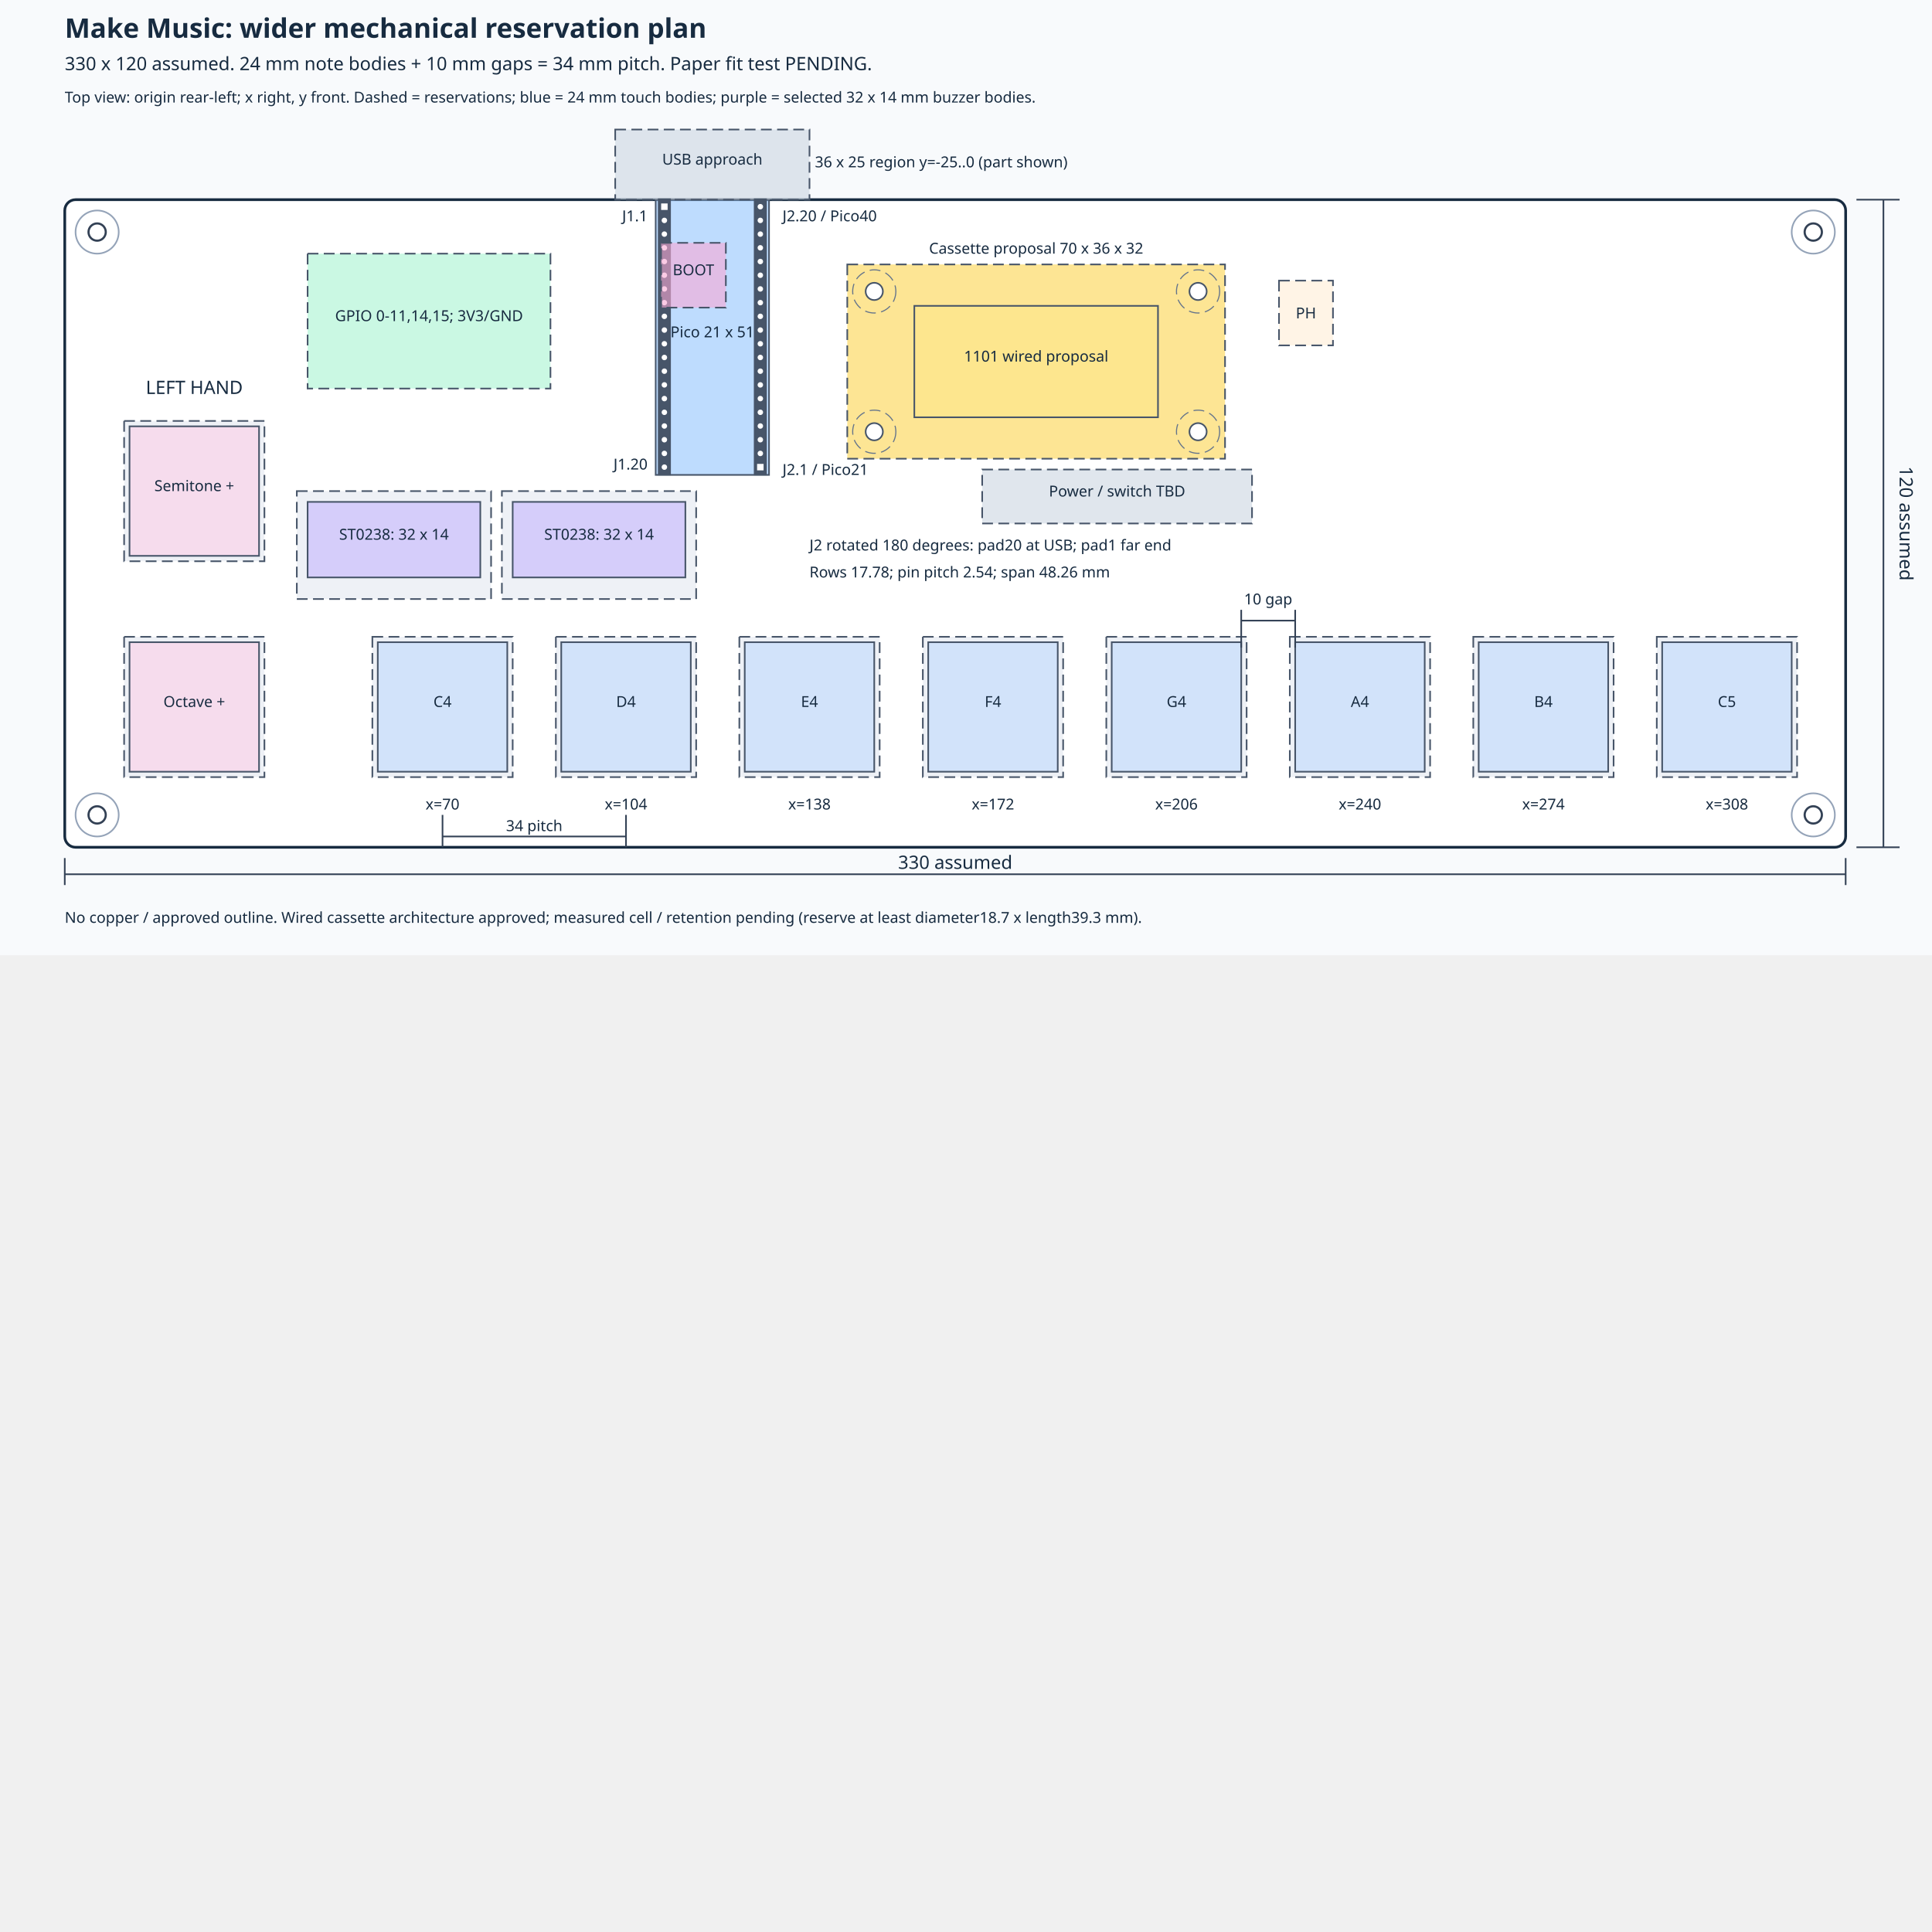
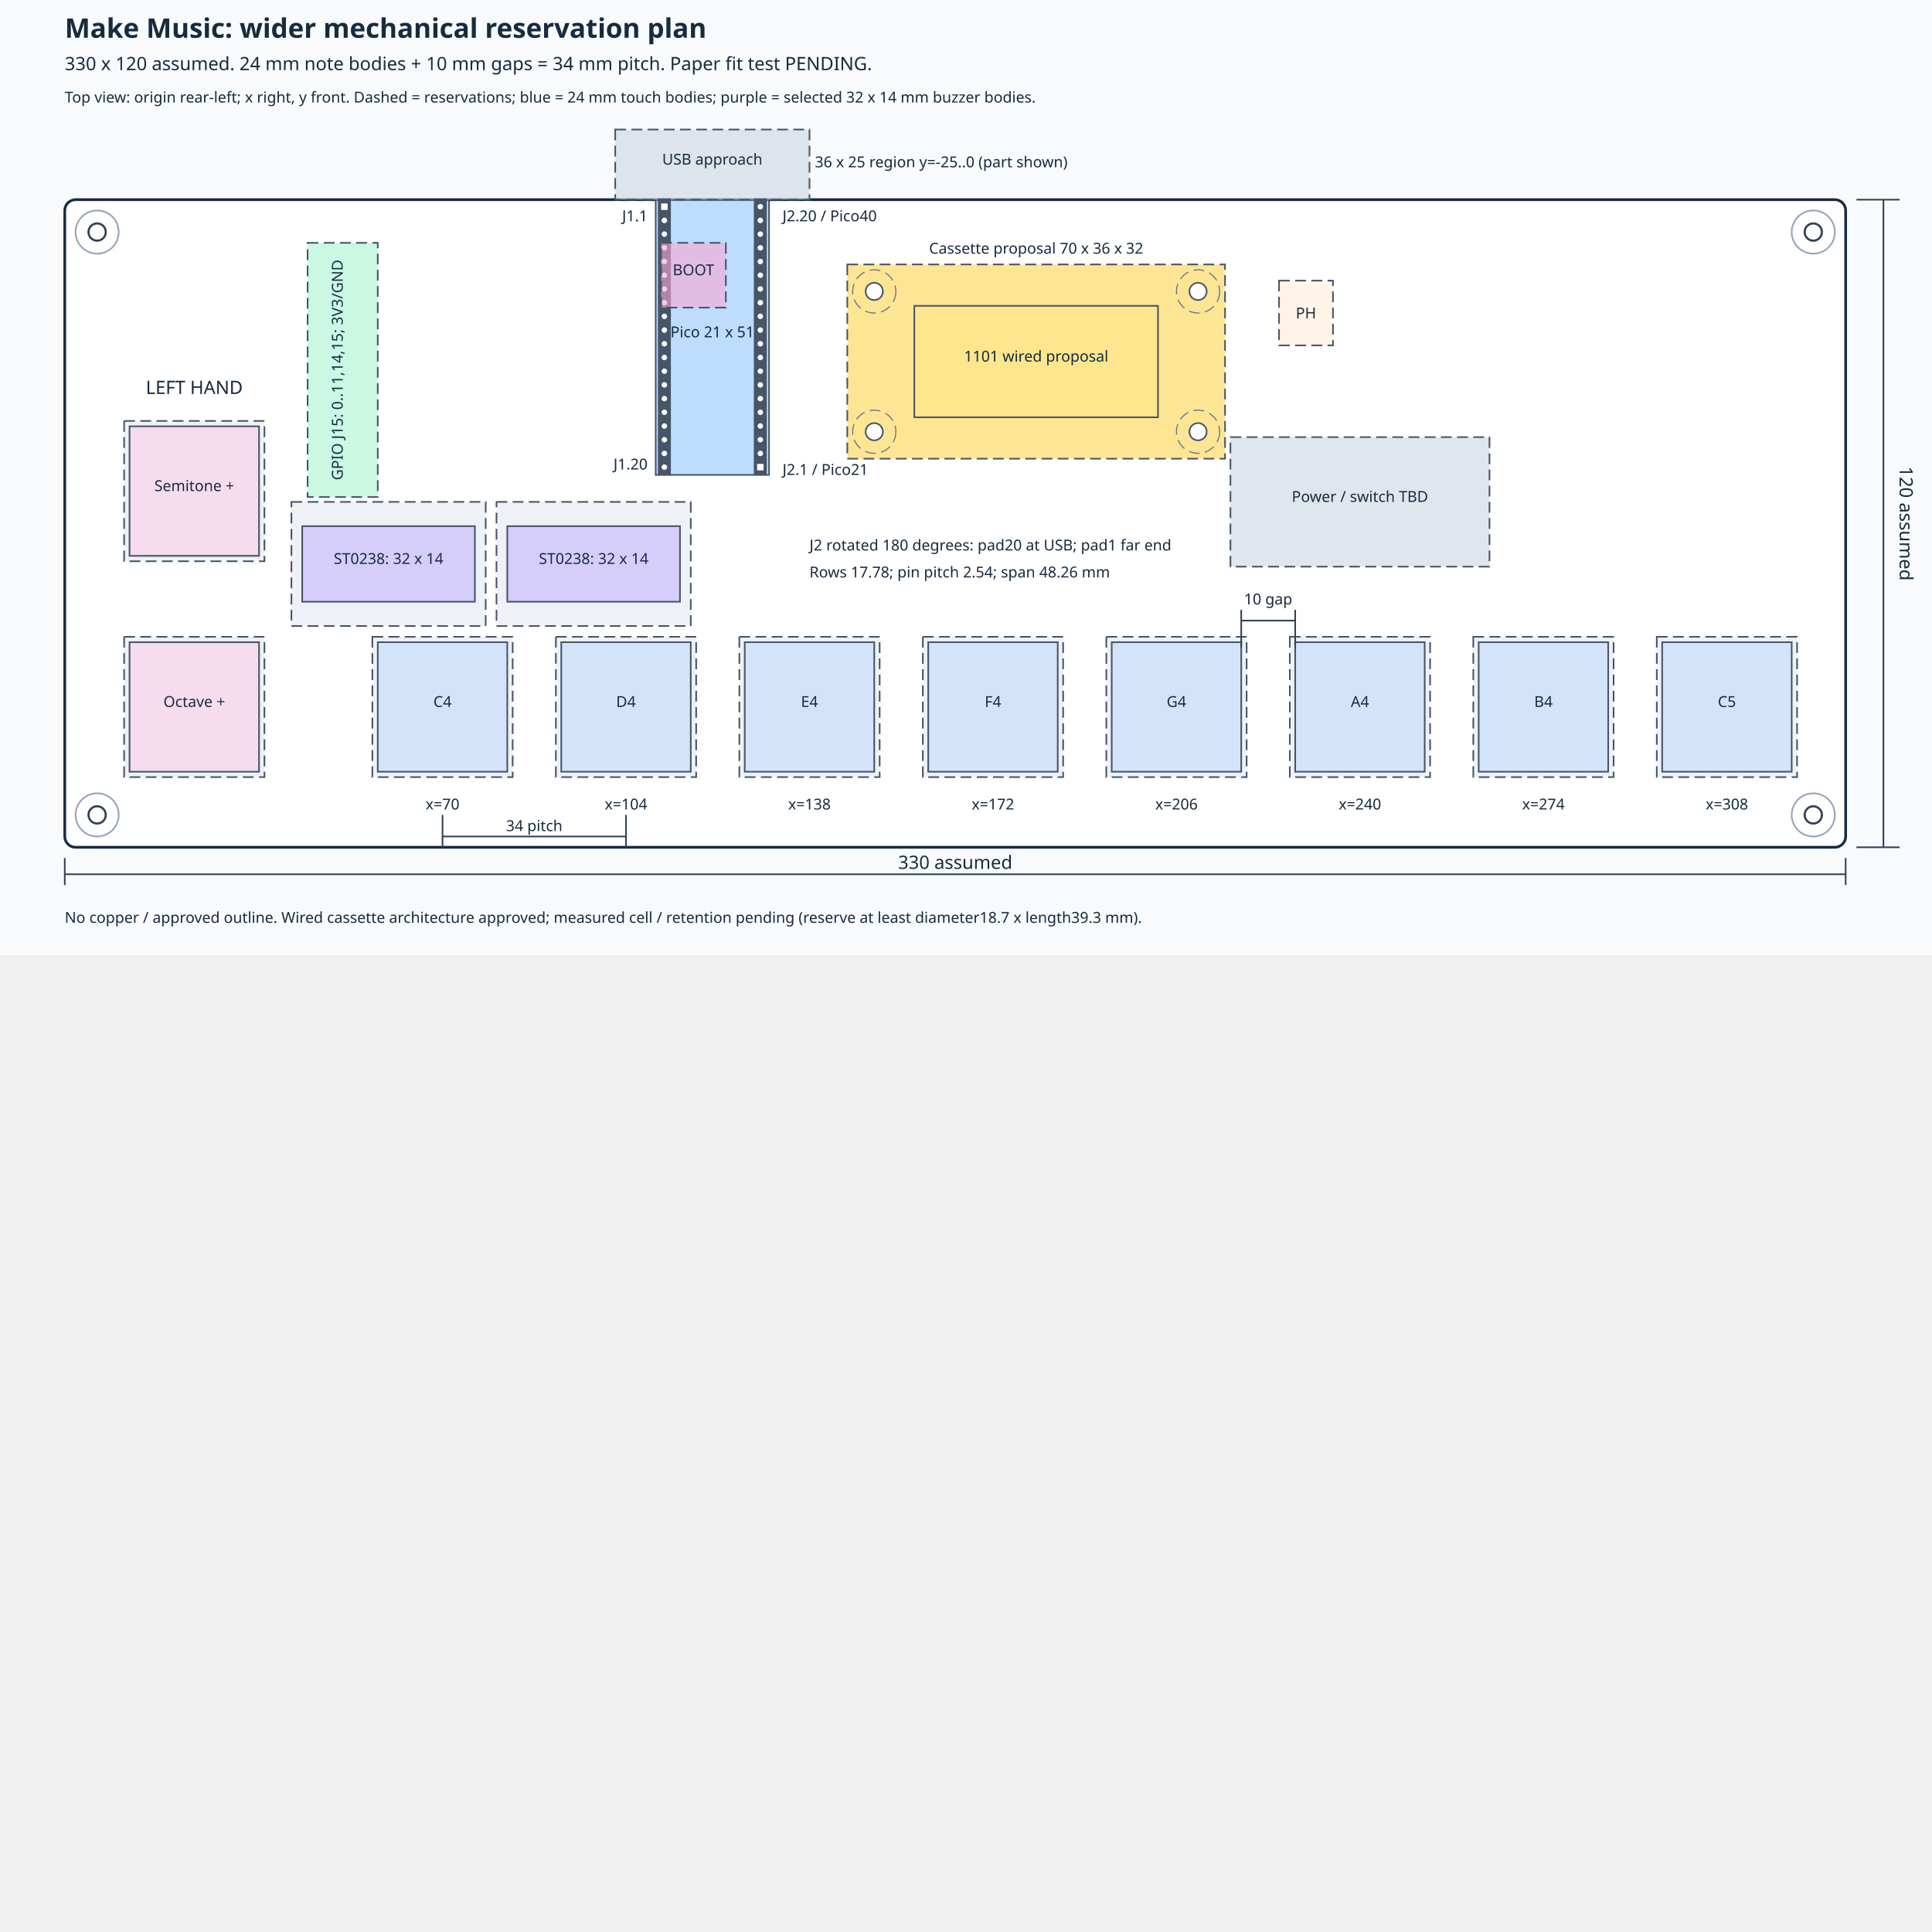
<svg xmlns="http://www.w3.org/2000/svg" width="1200" height="1200" viewBox="-12 -37 358 358">
  <style>text{font:3.4px sans-serif;fill:#172b40}.small{font-size:2.8px}.title{font-size:5px;font-weight:bold}.dim{stroke:#334155;stroke-width:.3}.assumed{stroke-dasharray:2 1}</style>
  <rect x="-12" y="-37" width="358" height="177" fill="#f8fafc" />
  <text x="0" y="-30" class="title">Make Music: wider mechanical reservation plan</text>
  <text x="0" y="-24">330 x 120 assumed. 24 mm note bodies + 10 mm gaps = 34 mm pitch. Paper fit test PENDING.</text>
  <text x="0" y="-18" class="small">Top view: origin rear-left; x right, y front. Dashed = reservations; blue = 24 mm touch bodies; purple = selected 32 x 14 mm buzzer bodies.</text>
  <rect width="330" height="120" rx="2" fill="white" stroke="#172b40" stroke-width=".5" />
  <rect x="145" y="12" width="70" height="36" fill="#fcd34d" fill-opacity=".6" stroke="#475569" stroke-width=".3" class="assumed" />
  <rect x="157.425" y="19.675" width="45.15" height="20.65" fill="#fde68a" fill-opacity=".6" stroke="#475569" stroke-width=".3" class="" />
  <text x="180.0" y="30.0" text-anchor="middle" class="small">1101 wired proposal</text>
  <text x="180" y="10" text-anchor="middle" class="small">Cassette proposal 70 x 36 x 32</text>
  <rect x="225" y="15" width="10" height="12" fill="#ffedd5" fill-opacity=".6" stroke="#475569" stroke-width=".3" class="assumed" />
  <text x="230" y="22" text-anchor="middle" class="small">PH</text>
  <circle cx="150" cy="17" r="4" fill="none" stroke="#64748b" stroke-width=".2" class="assumed" />
  <circle cx="150" cy="17" r="1.6" fill="white" stroke="#475569" stroke-width=".3" />
  <circle cx="210" cy="17" r="4" fill="none" stroke="#64748b" stroke-width=".2" class="assumed" />
  <circle cx="210" cy="17" r="1.6" fill="white" stroke="#475569" stroke-width=".3" />
  <circle cx="150" cy="43" r="4" fill="none" stroke="#64748b" stroke-width=".2" class="assumed" />
  <circle cx="150" cy="43" r="1.6" fill="white" stroke="#475569" stroke-width=".3" />
  <circle cx="210" cy="43" r="4" fill="none" stroke="#64748b" stroke-width=".2" class="assumed" />
  <circle cx="210" cy="43" r="1.6" fill="white" stroke="#475569" stroke-width=".3" />
-   <rect x="45" y="10" width="45" height="25" fill="#a7f3d0" fill-opacity=".6" stroke="#475569" stroke-width=".3" class="assumed" />
-   <text x="67.5" y="22.5" text-anchor="middle" class="small">GPIO 0-11,14,15; 3V3/GND</text>
+   <rect x="45" y="8" width="13" height="47.1" fill="#a7f3d0" fill-opacity=".6" stroke="#475569" stroke-width=".3" class="assumed" />
+   <text x="51.5" y="31.55" text-anchor="middle" class="small" transform="rotate(-90 51.5 31.55)">GPIO J15: 0..11,14,15; 3V3/GND</text>
  <rect x="109.5" y="0" width="21" height="51" fill="#93c5fd" fill-opacity=".6" stroke="#475569" stroke-width=".3" class="" />
  <text x="120.0" y="25.5" text-anchor="middle" class="small">Pico 21 x 51</text>
  <rect x="102" y="-13" width="36" height="13" fill="#cbd5e1" fill-opacity=".6" stroke="#475569" stroke-width=".3" class="assumed" />
  <text x="120.0" y="-6.5" text-anchor="middle" class="small">USB approach</text>
  <text x="139" y="-6" class="small">36 x 25 region y=-25..0 (part shown)</text>
  <rect x="109.905" y="-.225" width="2.41" height="51.31" fill="#475569" />
  <rect x="127.685" y="-.225" width="2.41" height="51.31" fill="#475569" />
  <rect x="110.51" y="0.7" width="1.2" height="1.2" fill="white" />
  <circle cx="111.11" cy="3.84" r=".51" fill="white" />
  <circle cx="111.11" cy="6.38" r=".51" fill="white" />
  <circle cx="111.11" cy="8.92" r=".51" fill="white" />
  <circle cx="111.11" cy="11.46" r=".51" fill="white" />
  <circle cx="111.11" cy="14.0" r=".51" fill="white" />
  <circle cx="111.11" cy="16.54" r=".51" fill="white" />
  <circle cx="111.11" cy="19.08" r=".51" fill="white" />
  <circle cx="111.11" cy="21.62" r=".51" fill="white" />
  <circle cx="111.11" cy="24.16" r=".51" fill="white" />
  <circle cx="111.11" cy="26.7" r=".51" fill="white" />
  <circle cx="111.11" cy="29.24" r=".51" fill="white" />
  <circle cx="111.11" cy="31.78" r=".51" fill="white" />
  <circle cx="111.11" cy="34.32" r=".51" fill="white" />
  <circle cx="111.11" cy="36.86" r=".51" fill="white" />
  <circle cx="111.11" cy="39.4" r=".51" fill="white" />
  <circle cx="111.11" cy="41.94" r=".51" fill="white" />
  <circle cx="111.11" cy="44.48" r=".51" fill="white" />
  <circle cx="111.11" cy="47.02" r=".51" fill="white" />
  <circle cx="111.11" cy="49.56" r=".51" fill="white" />
  <rect x="128.29" y="48.96" width="1.2" height="1.2" fill="white" />
  <circle cx="128.89" cy="47.02" r=".51" fill="white" />
  <circle cx="128.89" cy="44.48" r=".51" fill="white" />
  <circle cx="128.89" cy="41.94" r=".51" fill="white" />
  <circle cx="128.89" cy="39.4" r=".51" fill="white" />
  <circle cx="128.89" cy="36.86" r=".51" fill="white" />
  <circle cx="128.89" cy="34.32" r=".51" fill="white" />
  <circle cx="128.89" cy="31.78" r=".51" fill="white" />
  <circle cx="128.89" cy="29.24" r=".51" fill="white" />
  <circle cx="128.89" cy="26.7" r=".51" fill="white" />
  <circle cx="128.89" cy="24.16" r=".51" fill="white" />
  <circle cx="128.89" cy="21.62" r=".51" fill="white" />
  <circle cx="128.89" cy="19.08" r=".51" fill="white" />
  <circle cx="128.89" cy="16.54" r=".51" fill="white" />
  <circle cx="128.89" cy="14.0" r=".51" fill="white" />
  <circle cx="128.89" cy="11.46" r=".51" fill="white" />
  <circle cx="128.89" cy="8.92" r=".51" fill="white" />
  <circle cx="128.89" cy="6.38" r=".51" fill="white" />
  <circle cx="128.89" cy="3.84" r=".51" fill="white" />
  <circle cx="128.89" cy="1.3" r=".51" fill="white" />
  <text x="108" y="4" text-anchor="end" class="small">J1.1</text>
  <text x="133" y="4" class="small">J2.20 / Pico40</text>
  <text x="108" y="50" text-anchor="end" class="small">J1.20</text>
  <text x="133" y="51" class="small">J2.1 / Pico21</text>
  <rect x="110.5" y="8" width="12" height="12" fill="#f9a8d4" fill-opacity=".6" stroke="#475569" stroke-width=".3" class="assumed" />
  <text x="116.5" y="14.0" text-anchor="middle" class="small">BOOT</text>
-   <rect x="43" y="54" width="36" height="20" fill="#e2e8f0" fill-opacity=".6" stroke="#475569" stroke-width=".3" class="assumed" />
-   <rect x="45" y="56" width="32" height="14" fill="#c4b5fd" fill-opacity=".6" stroke="#475569" stroke-width=".3" class="" />
-   <text x="61.0" y="63.0" text-anchor="middle" class="small">ST0238: 32 x 14</text>
-   <rect x="81" y="54" width="36" height="20" fill="#e2e8f0" fill-opacity=".6" stroke="#475569" stroke-width=".3" class="assumed" />
-   <rect x="83" y="56" width="32" height="14" fill="#c4b5fd" fill-opacity=".6" stroke="#475569" stroke-width=".3" class="" />
-   <text x="99.0" y="63.0" text-anchor="middle" class="small">ST0238: 32 x 14</text>
-   <rect x="170" y="50" width="50" height="10" fill="#cbd5e1" fill-opacity=".6" stroke="#475569" stroke-width=".3" class="assumed" />
-   <text x="195.0" y="55.0" text-anchor="middle" class="small">Power / switch TBD</text>
+   <rect x="42" y="56" width="36" height="23" fill="#e2e8f0" fill-opacity=".6" stroke="#475569" stroke-width=".3" class="assumed" />
+   <rect x="44" y="60.5" width="32" height="14" fill="#c4b5fd" fill-opacity=".6" stroke="#475569" stroke-width=".3" class="" />
+   <text x="60.0" y="67.5" text-anchor="middle" class="small">ST0238: 32 x 14</text>
+   <rect x="80" y="56" width="36" height="23" fill="#e2e8f0" fill-opacity=".6" stroke="#475569" stroke-width=".3" class="assumed" />
+   <rect x="82" y="60.5" width="32" height="14" fill="#c4b5fd" fill-opacity=".6" stroke="#475569" stroke-width=".3" class="" />
+   <text x="98.0" y="67.5" text-anchor="middle" class="small">ST0238: 32 x 14</text>
+   <rect x="216" y="44" width="48" height="24" fill="#cbd5e1" fill-opacity=".6" stroke="#475569" stroke-width=".3" class="assumed" />
+   <text x="240.0" y="56.0" text-anchor="middle" class="small">Power / switch TBD</text>
  <text x="138" y="65" class="small">J2 rotated 180 degrees: pad20 at USB; pad1 far end</text>
  <text x="138" y="70" class="small">Rows 17.78; pin pitch 2.54; span 48.26 mm</text>
  <rect x="57" y="81" width="26" height="26" fill="#e2e8f0" fill-opacity=".6" stroke="#475569" stroke-width=".3" class="assumed" />
  <rect x="58" y="82" width="24" height="24" fill="#bfdbfe" fill-opacity=".6" stroke="#475569" stroke-width=".3" class="" />
  <text x="70.0" y="94.0" text-anchor="middle" class="small">C4</text>
  <text x="70" y="113" text-anchor="middle" class="small">x=70</text>
  <rect x="91" y="81" width="26" height="26" fill="#e2e8f0" fill-opacity=".6" stroke="#475569" stroke-width=".3" class="assumed" />
  <rect x="92" y="82" width="24" height="24" fill="#bfdbfe" fill-opacity=".6" stroke="#475569" stroke-width=".3" class="" />
  <text x="104.0" y="94.0" text-anchor="middle" class="small">D4</text>
  <text x="104" y="113" text-anchor="middle" class="small">x=104</text>
  <rect x="125" y="81" width="26" height="26" fill="#e2e8f0" fill-opacity=".6" stroke="#475569" stroke-width=".3" class="assumed" />
  <rect x="126" y="82" width="24" height="24" fill="#bfdbfe" fill-opacity=".6" stroke="#475569" stroke-width=".3" class="" />
  <text x="138.0" y="94.0" text-anchor="middle" class="small">E4</text>
  <text x="138" y="113" text-anchor="middle" class="small">x=138</text>
  <rect x="159" y="81" width="26" height="26" fill="#e2e8f0" fill-opacity=".6" stroke="#475569" stroke-width=".3" class="assumed" />
  <rect x="160" y="82" width="24" height="24" fill="#bfdbfe" fill-opacity=".6" stroke="#475569" stroke-width=".3" class="" />
  <text x="172.0" y="94.0" text-anchor="middle" class="small">F4</text>
  <text x="172" y="113" text-anchor="middle" class="small">x=172</text>
  <rect x="193" y="81" width="26" height="26" fill="#e2e8f0" fill-opacity=".6" stroke="#475569" stroke-width=".3" class="assumed" />
  <rect x="194" y="82" width="24" height="24" fill="#bfdbfe" fill-opacity=".6" stroke="#475569" stroke-width=".3" class="" />
  <text x="206.0" y="94.0" text-anchor="middle" class="small">G4</text>
  <text x="206" y="113" text-anchor="middle" class="small">x=206</text>
  <rect x="227" y="81" width="26" height="26" fill="#e2e8f0" fill-opacity=".6" stroke="#475569" stroke-width=".3" class="assumed" />
  <rect x="228" y="82" width="24" height="24" fill="#bfdbfe" fill-opacity=".6" stroke="#475569" stroke-width=".3" class="" />
  <text x="240.0" y="94.0" text-anchor="middle" class="small">A4</text>
  <text x="240" y="113" text-anchor="middle" class="small">x=240</text>
  <rect x="261" y="81" width="26" height="26" fill="#e2e8f0" fill-opacity=".6" stroke="#475569" stroke-width=".3" class="assumed" />
  <rect x="262" y="82" width="24" height="24" fill="#bfdbfe" fill-opacity=".6" stroke="#475569" stroke-width=".3" class="" />
  <text x="274.0" y="94.0" text-anchor="middle" class="small">B4</text>
  <text x="274" y="113" text-anchor="middle" class="small">x=274</text>
  <rect x="295" y="81" width="26" height="26" fill="#e2e8f0" fill-opacity=".6" stroke="#475569" stroke-width=".3" class="assumed" />
  <rect x="296" y="82" width="24" height="24" fill="#bfdbfe" fill-opacity=".6" stroke="#475569" stroke-width=".3" class="" />
  <text x="308.0" y="94.0" text-anchor="middle" class="small">C5</text>
  <text x="308" y="113" text-anchor="middle" class="small">x=308</text>
  <rect x="11" y="41" width="26" height="26" fill="#e2e8f0" fill-opacity=".6" stroke="#475569" stroke-width=".3" class="assumed" />
  <rect x="12" y="42" width="24" height="24" fill="#fbcfe8" fill-opacity=".6" stroke="#475569" stroke-width=".3" class="" />
  <text x="24.0" y="54.0" text-anchor="middle" class="small">Semitone +</text>
  <rect x="11" y="81" width="26" height="26" fill="#e2e8f0" fill-opacity=".6" stroke="#475569" stroke-width=".3" class="assumed" />
  <rect x="12" y="82" width="24" height="24" fill="#fbcfe8" fill-opacity=".6" stroke="#475569" stroke-width=".3" class="" />
  <text x="24.0" y="94.0" text-anchor="middle" class="small">Octave +</text>
  <text x="24" y="36" text-anchor="middle">LEFT HAND</text>
  <circle cx="6" cy="6" r="4" fill="none" stroke="#94a3b8" stroke-width=".3" />
  <circle cx="6" cy="6" r="1.6" fill="white" stroke="#334155" stroke-width=".4" />
  <circle cx="324" cy="6" r="4" fill="none" stroke="#94a3b8" stroke-width=".3" />
  <circle cx="324" cy="6" r="1.6" fill="white" stroke="#334155" stroke-width=".4" />
  <circle cx="6" cy="114" r="4" fill="none" stroke="#94a3b8" stroke-width=".3" />
  <circle cx="6" cy="114" r="1.6" fill="white" stroke="#334155" stroke-width=".4" />
  <circle cx="324" cy="114" r="4" fill="none" stroke="#94a3b8" stroke-width=".3" />
  <circle cx="324" cy="114" r="1.6" fill="white" stroke="#334155" stroke-width=".4" />
  <path d="M0 122v5 M330 122v5 M0 125H330" class="dim" fill="none" />
  <text x="165" y="124" text-anchor="middle">330 assumed</text>
  <path d="M332 0h8 M332 120h8 M337 0v120" class="dim" fill="none" />
  <text x="340" y="60" transform="rotate(90 340 60)" text-anchor="middle">120 assumed</text>
  <path d="M218 83v-7 M228 83v-7 M218 78H228" class="dim" fill="none" />
  <text x="223" y="75" text-anchor="middle" class="small">10 gap</text>
  <path d="M70 114v6 M104 114v6 M70 118H104" class="dim" fill="none" />
  <text x="87" y="117" text-anchor="middle" class="small">34 pitch</text>
  <text x="0" y="134" class="small">No copper / approved outline. Wired cassette architecture approved; measured cell / retention pending (reserve at least diameter18.7 x length39.3 mm).</text>
</svg>
